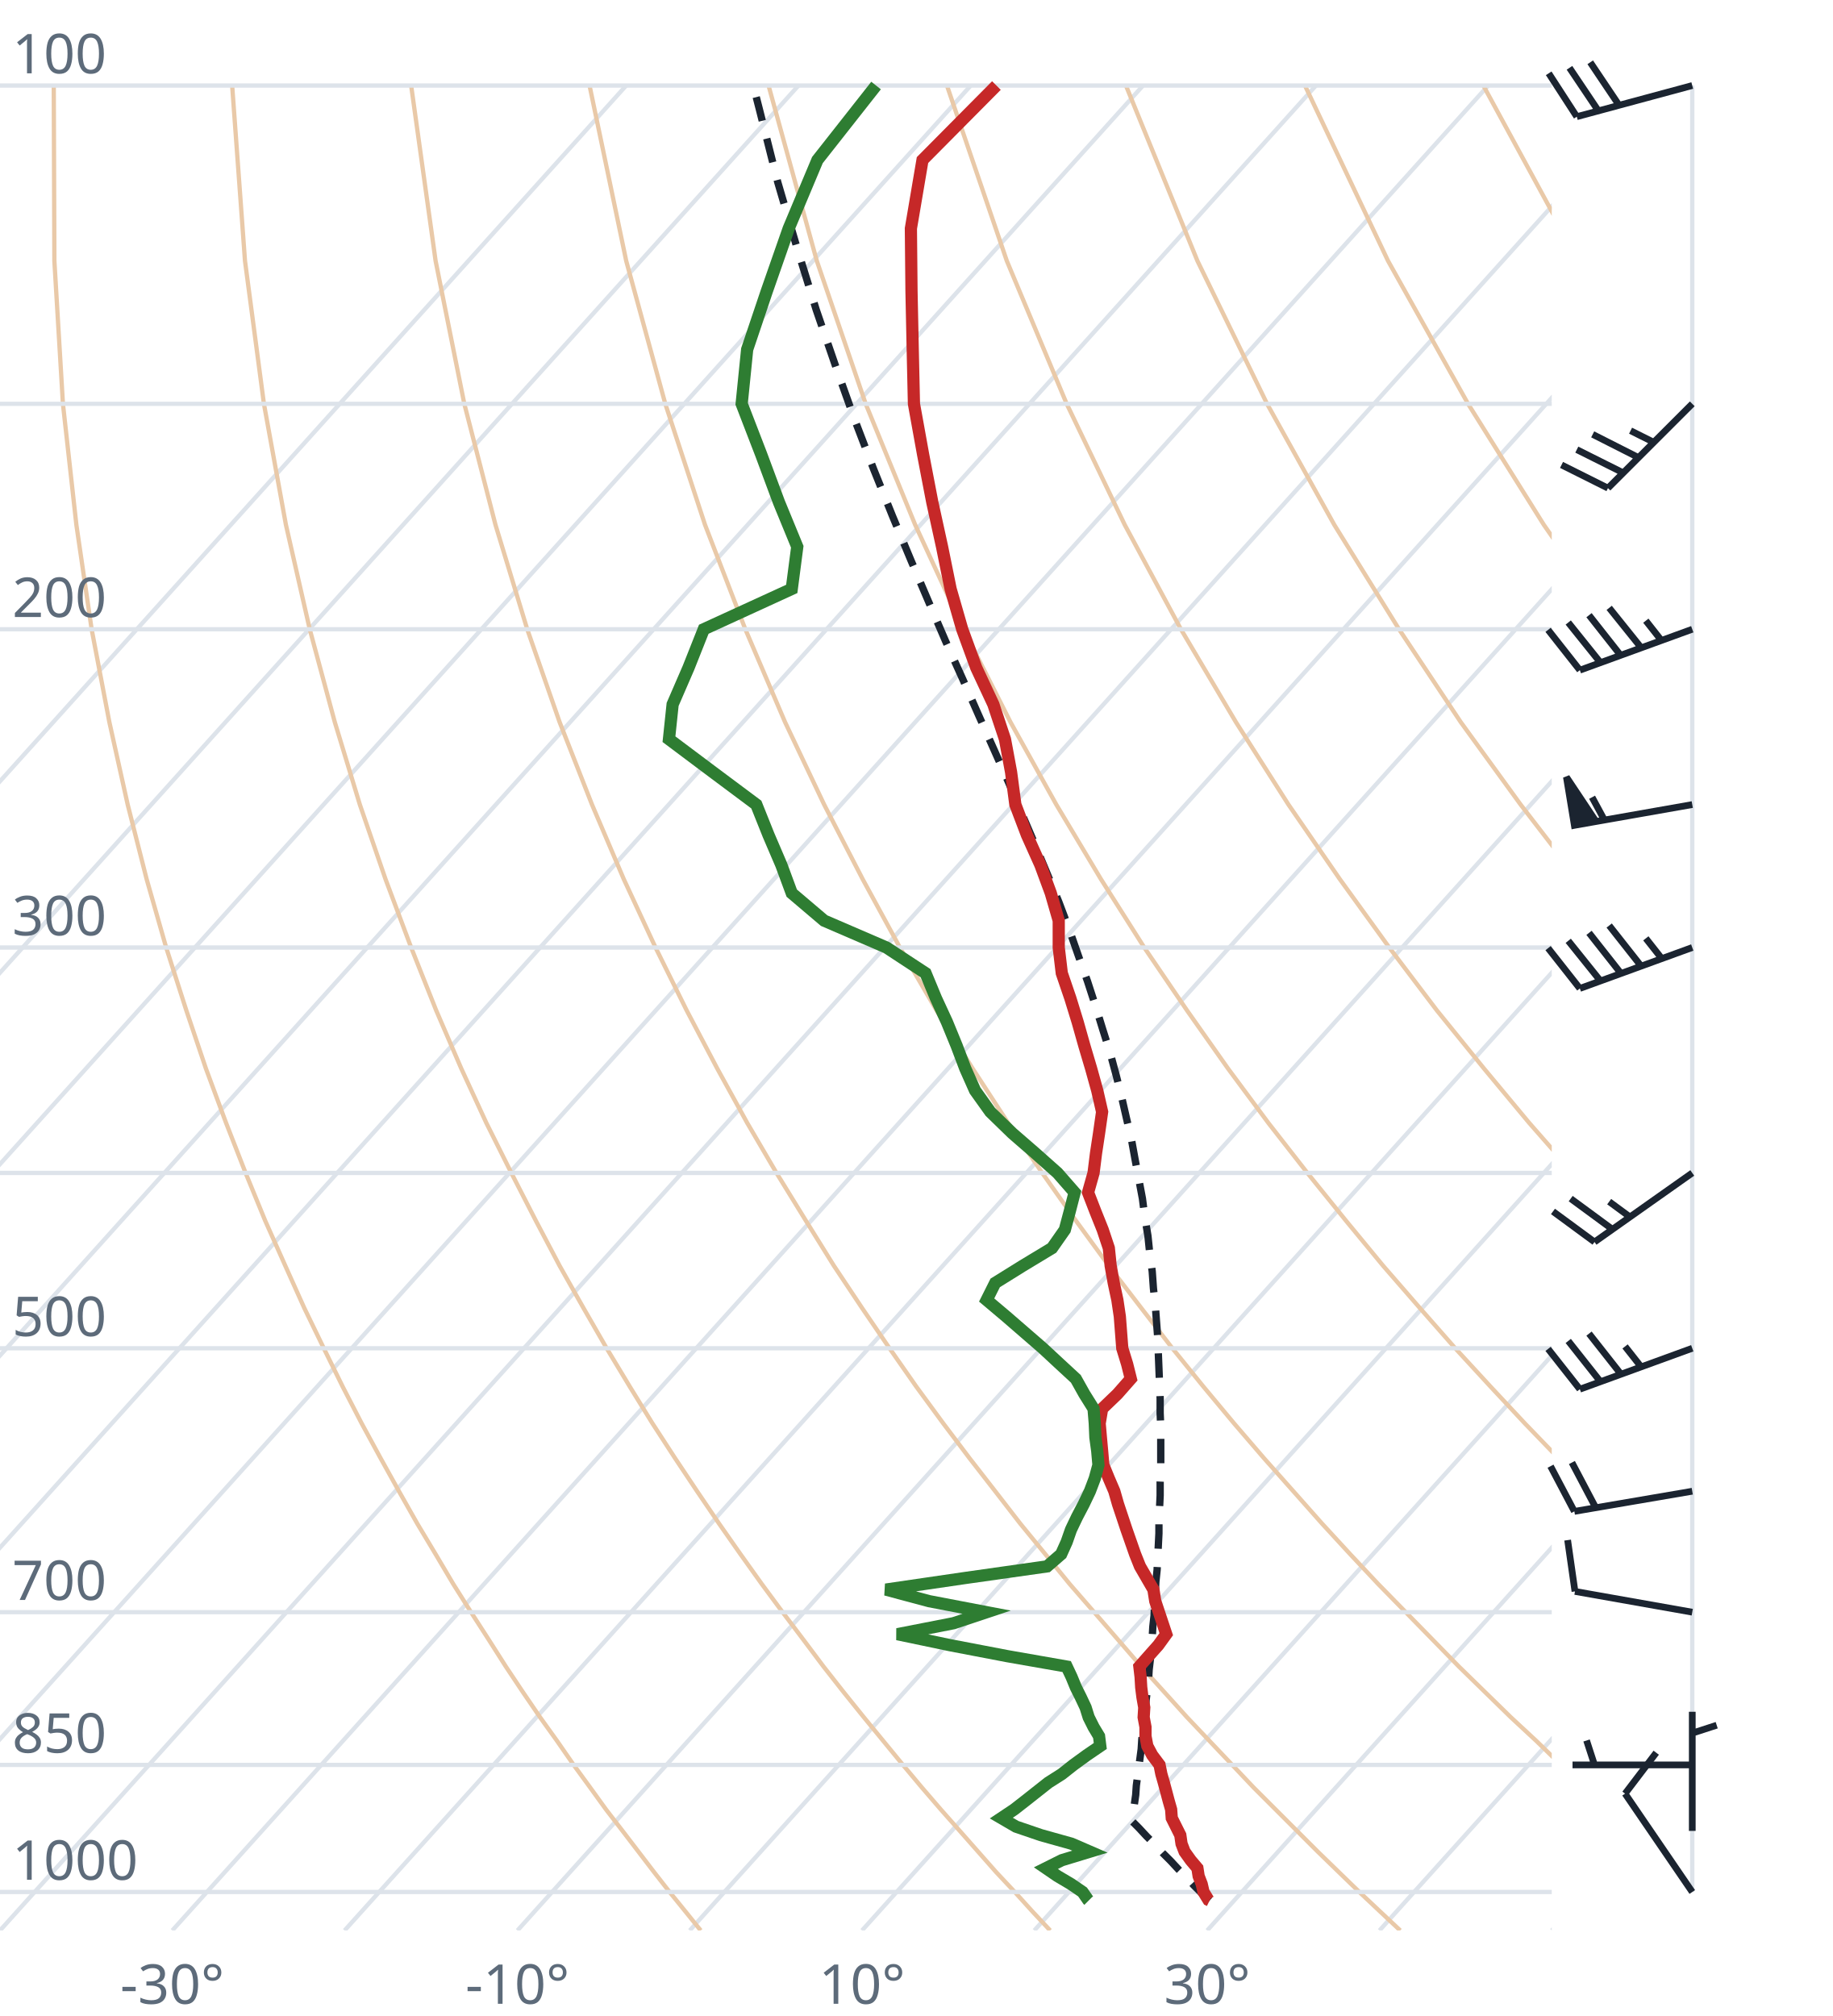
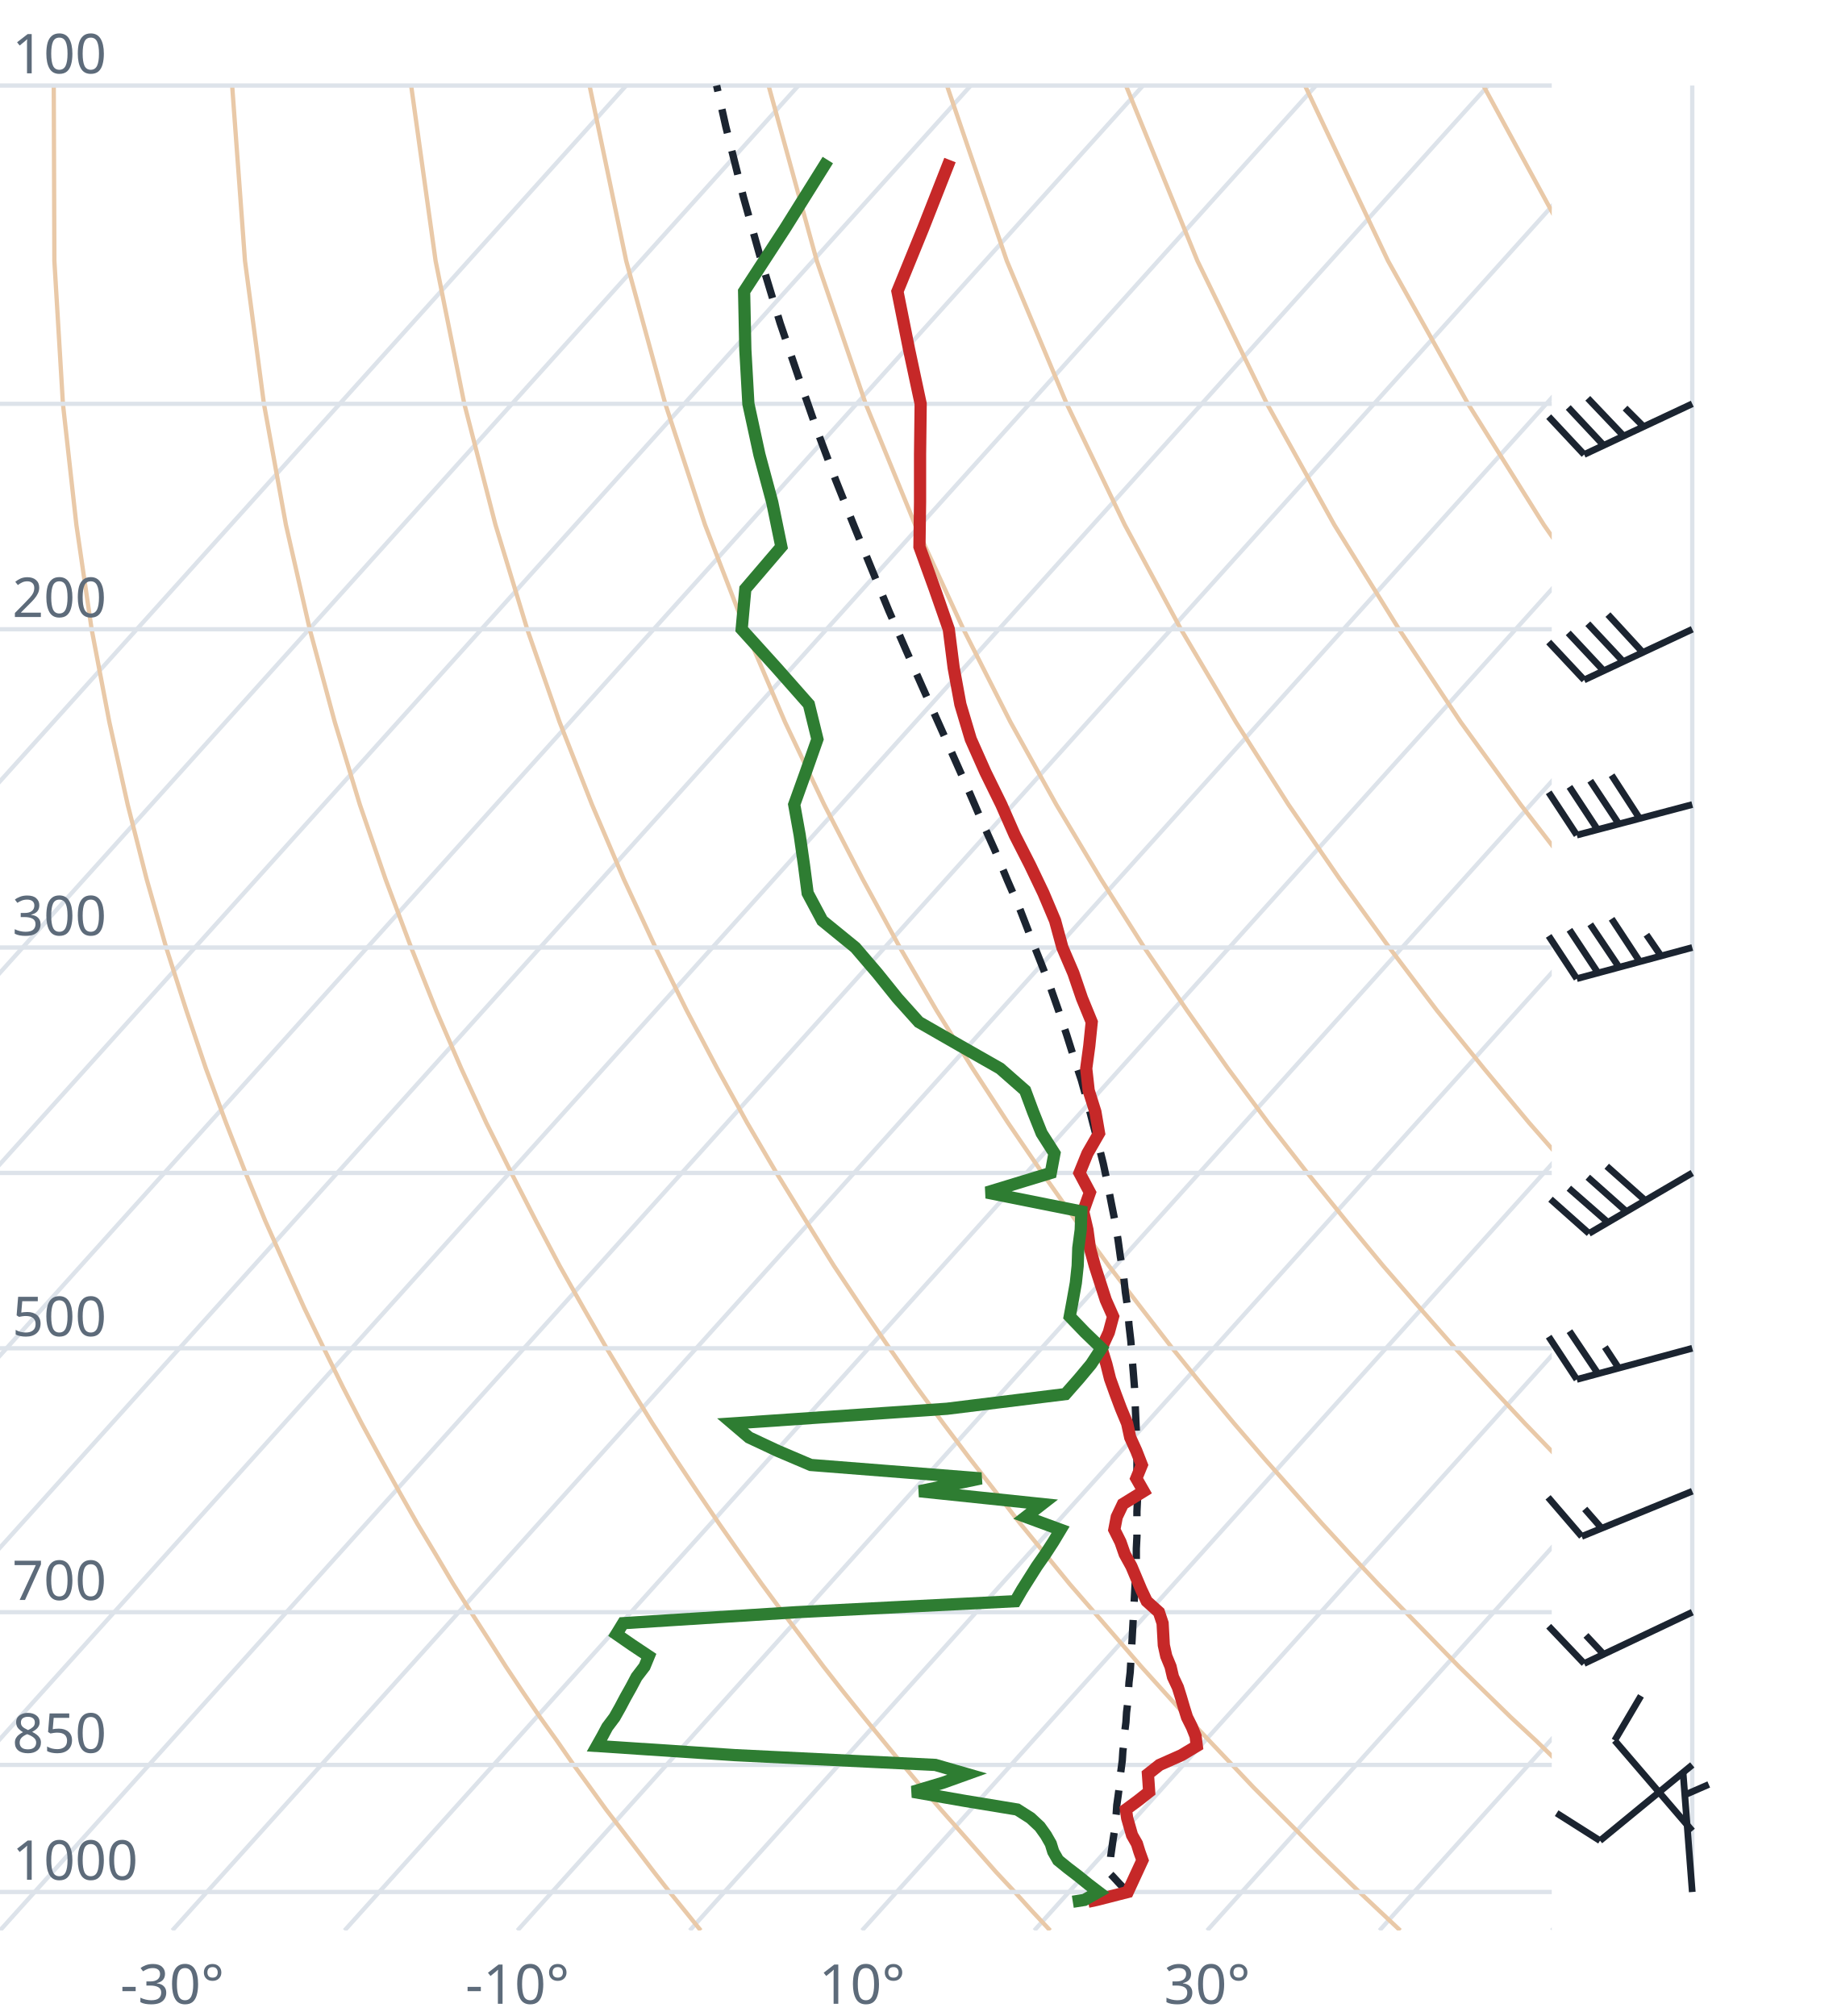
<svg xmlns="http://www.w3.org/2000/svg" viewBox="0 0 300 330" font-family="system-ui,sans-serif" font-size="9">
  <style>.g{stroke:#dde3ea;stroke-width:.7;fill:none}.ad{stroke:#e9c9a8;stroke-width:.7;fill:none}.t{stroke:#c62828;stroke-width:2;fill:none}.d{stroke:#2e7d32;stroke-width:2;fill:none}.pc{stroke:#1b2430;stroke-width:1.2;stroke-dasharray:4 3;fill:none}.barb{stroke:#1b2430;stroke-width:1.1;fill:#1b2430}text{fill:#5d6b7a}</style>
  <clipPath id="c">
    <rect x="0" y="0" width="254" height="316.0" />
  </clipPath>
  <g clip-path="url(#c)">
    <line class="g" x1="-169.3" y1="316.0" x2="102.5" y2="14.0" />
    <line class="g" x1="-141.1" y1="316.0" x2="130.7" y2="14.0" />
    <line class="g" x1="-112.9" y1="316.0" x2="158.9" y2="14.0" />
    <line class="g" x1="-84.7" y1="316.0" x2="187.1" y2="14.0" />
    <line class="g" x1="-56.4" y1="316.0" x2="215.4" y2="14.0" />
    <line class="g" x1="-28.2" y1="316.0" x2="243.6" y2="14.0" />
    <line class="g" x1="0.0" y1="316.0" x2="271.8" y2="14.0" />
    <line class="g" x1="28.2" y1="316.0" x2="300.0" y2="14.0" />
    <line class="g" x1="56.4" y1="316.0" x2="328.2" y2="14.0" />
    <line class="g" x1="84.7" y1="316.0" x2="356.5" y2="14.0" />
    <line class="g" x1="112.9" y1="316.0" x2="384.7" y2="14.0" />
    <line class="g" x1="141.1" y1="316.0" x2="412.9" y2="14.0" />
    <line class="g" x1="169.3" y1="316.0" x2="441.1" y2="14.0" />
    <line class="g" x1="197.6" y1="316.0" x2="469.4" y2="14.0" />
    <line class="g" x1="225.8" y1="316.0" x2="497.6" y2="14.0" />
    <line class="g" x1="254.0" y1="316.0" x2="525.8" y2="14.0" />
    <path class="ad" d="M114.7,316.0L112.2,312.9L109.6,309.7L107.1,306.5L104.5,303.1L101.9,299.7L99.2,296.2L96.6,292.6L93.9,288.9L91.2,285.0L88.4,281.1L85.6,277.0L82.8,272.8L80.0,268.4L77.1,263.9L74.2,259.3L71.3,254.4L68.3,249.4L65.3,244.1L62.3,238.7L59.2,233.0L56.1,227.0L53.0,220.7L49.8,214.1L46.7,207.2L43.4,199.8L40.2,192.0L37.0,183.8L33.7,174.9L30.5,165.4L27.2,155.1L24.0,143.9L20.9,131.7L17.9,118.2L15.0,103.0L12.5,85.9L10.3,66.1L8.9,42.7L8.8,14.0" />
    <path class="ad" d="M171.9,316.0L169.0,312.9L166.1,309.7L163.1,306.5L160.1,303.1L157.1,299.7L154.0,296.2L150.9,292.6L147.8,288.9L144.6,285.0L141.4,281.1L138.1,277.0L134.8,272.8L131.5,268.4L128.1,263.9L124.7,259.3L121.2,254.4L117.7,249.4L114.1,244.1L110.5,238.7L106.8,233.0L103.1,227.0L99.3,220.7L95.5,214.1L91.6,207.2L87.7,199.8L83.7,192.0L79.6,183.8L75.5,174.9L71.4,165.4L67.3,155.1L63.1,143.9L58.9,131.7L54.8,118.2L50.7,103.0L46.8,85.9L43.2,66.1L40.1,42.7L38.0,14.0" />
    <path class="ad" d="M229.2,316.0L225.9,312.9L222.5,309.7L219.2,306.5L215.7,303.1L212.3,299.7L208.8,296.2L205.2,292.6L201.7,288.9L198.0,285.0L194.3,281.1L190.6,277.0L186.8,272.8L183.0,268.4L179.1,263.9L175.1,259.3L171.1,254.4L167.0,249.4L162.9,244.1L158.7,238.7L154.4,233.0L150.0,227.0L145.6,220.7L141.1,214.1L136.5,207.2L131.9,199.8L127.1,192.0L122.3,183.8L117.4,174.9L112.4,165.4L107.3,155.1L102.1,143.9L96.9,131.7L91.6,118.2L86.3,103.0L81.1,85.9L76.0,66.1L71.3,42.7L67.3,14.0" />
    <path class="ad" d="M286.4,316.0L282.7,312.9L279.0,309.7L275.2,306.5L271.4,303.1L267.5,299.7L263.6,296.2L259.6,292.6L255.5,288.9L251.5,285.0L247.3,281.1L243.1,277.0L238.8,272.8L234.5,268.4L230.1,263.9L225.6,259.3L221.0,254.4L216.4,249.4L211.7,244.1L206.9,238.7L202.0,233.0L197.0,227.0L191.9,220.7L186.8,214.1L181.5,207.2L176.1,199.8L170.6,192.0L165.0,183.8L159.2,174.9L153.3,165.4L147.3,155.1L141.2,143.9L134.9,131.7L128.5,118.2L122.0,103.0L115.4,85.9L108.9,66.1L102.5,42.7L96.5,14.0" />
    <path class="ad" d="M343.6,316.0L339.5,312.9L335.4,309.7L331.2,306.5L327.0,303.1L322.7,299.7L318.3,296.2L313.9,292.6L309.4,288.9L304.9,285.0L300.3,281.1L295.6,277.0L290.8,272.8L286.0,268.4L281.0,263.9L276.0,259.3L270.9,254.4L265.7,249.4L260.5,244.1L255.1,238.7L249.6,233.0L244.0,227.0L238.2,220.7L232.4,214.1L226.4,207.2L220.3,199.8L214.0,192.0L207.6,183.8L201.0,174.9L194.3,165.4L187.3,155.1L180.2,143.9L172.9,131.7L165.4,118.2L157.7,103.0L149.8,85.9L141.7,66.1L133.7,42.7L125.8,14.0" />
    <path class="ad" d="M400.9,316.0L396.4,312.9L391.9,309.7L387.3,306.5L382.6,303.1L377.9,299.7L373.1,296.2L368.2,292.6L363.3,288.9L358.3,285.0L353.2,281.1L348.1,277.0L342.8,272.8L337.5,268.4L332.0,263.9L326.5,259.3L320.9,254.4L315.1,249.4L309.2,244.1L303.3,238.7L297.2,233.0L290.9,227.0L284.6,220.7L278.0,214.1L271.4,207.2L264.5,199.8L257.5,192.0L250.3,183.8L242.9,174.9L235.2,165.4L227.4,155.1L219.3,143.9L210.9,131.7L202.3,118.2L193.3,103.0L184.1,85.9L174.6,66.1L164.8,42.7L155.0,14.0" />
    <path class="ad" d="M458.1,316.0L453.2,312.9L448.3,309.7L443.3,306.5L438.2,303.1L433.1,299.7L427.9,296.2L422.6,292.6L417.2,288.9L411.7,285.0L406.2,281.1L400.5,277.0L394.8,272.8L389.0,268.4L383.0,263.9L376.9,259.3L370.8,254.4L364.5,249.4L358.0,244.1L351.5,238.7L344.8,233.0L337.9,227.0L330.9,220.7L323.7,214.1L316.3,207.2L308.7,199.8L300.9,192.0L292.9,183.8L284.7,174.9L276.2,165.4L267.4,155.1L258.3,143.9L248.9,131.7L239.1,118.2L229.0,103.0L218.4,85.9L207.4,66.1L196.0,42.7L184.3,14.0" />
    <path class="ad" d="M515.3,316.0L510.1,312.9L504.7,309.7L499.3,306.5L493.9,303.1L488.3,299.7L482.7,296.2L476.9,292.6L471.1,288.9L465.2,285.0L459.2,281.1L453.0,277.0L446.8,272.8L440.5,268.4L434.0,263.9L427.4,259.3L420.7,254.4L413.8,249.4L406.8,244.1L399.7,238.7L392.4,233.0L384.9,227.0L377.2,220.7L369.3,214.1L361.2,207.2L352.9,199.8L344.4,192.0L335.6,183.8L326.5,174.9L317.1,165.4L307.4,155.1L297.4,143.9L286.9,131.7L276.0,118.2L264.6,103.0L252.7,85.9L240.3,66.1L227.2,42.7L213.6,14.0" />
    <path class="ad" d="M572.6,316.0L566.9,312.9L561.2,309.7L555.4,306.5L549.5,303.1L543.5,299.7L537.4,296.2L531.3,292.6L525.0,288.9L518.6,285.0L512.1,281.1L505.5,277.0L498.8,272.8L491.9,268.4L485.0,263.9L477.9,259.3L470.6,254.4L463.2,249.4L455.6,244.1L447.9,238.7L439.9,233.0L431.8,227.0L423.5,220.7L415.0,214.1L406.2,207.2L397.2,199.8L387.9,192.0L378.3,183.8L368.4,174.9L358.1,165.4L347.5,155.1L336.4,143.9L324.9,131.7L312.9,118.2L300.3,103.0L287.1,85.9L273.1,66.1L258.4,42.7L242.8,14.0" />
    <path class="ad" d="M629.8,316.0L623.8,312.9L617.6,309.7L611.4,306.5L605.1,303.1L598.7,299.7L592.2,296.2L585.6,292.6L578.9,288.9L572.0,285.0L565.1,281.1L558.0,277.0L550.8,272.8L543.4,268.4L536.0,263.9L528.3,259.3L520.5,254.4L512.5,249.4L504.4,244.1L496.1,238.7L487.5,233.0L478.8,227.0L469.8,220.7L460.6,214.1L451.1,207.2L441.4,199.8L431.3,192.0L420.9,183.8L410.2,174.9L399.1,165.4L387.5,155.1L375.5,143.9L362.9,131.7L349.8,118.2L335.9,103.0L321.4,85.9L306.0,66.1L289.6,42.7L272.1,14.0" />
    <line class="g" x1="0" y1="309.7" x2="254" y2="309.7" />
    <line class="g" x1="0" y1="288.9" x2="254" y2="288.9" />
    <line class="g" x1="0" y1="263.9" x2="254" y2="263.9" />
    <line class="g" x1="0" y1="220.7" x2="254" y2="220.7" />
    <line class="g" x1="0" y1="192.0" x2="254" y2="192.0" />
    <line class="g" x1="0" y1="155.1" x2="254" y2="155.1" />
    <line class="g" x1="0" y1="103.0" x2="254" y2="103.0" />
    <line class="g" x1="0" y1="66.1" x2="254" y2="66.1" />
    <line class="g" x1="0" y1="14.0" x2="254" y2="14.0" />
-     <path class="pc" d="M198.0,311.1L196.7,309.9L195.4,308.6L194.2,307.3L192.9,306.0L191.6,304.6L190.3,303.3L189.0,301.9L187.7,300.6L186.4,299.2L185.3,298.1L185.5,296.6L185.7,295.2L185.9,293.8L186.0,292.3L186.2,290.8L186.4,289.3L186.6,287.8L186.8,286.3L186.9,284.7L187.1,283.2L187.3,281.6L187.5,280.0L187.6,278.3L187.8,276.7L188.0,275.0L188.1,273.3L188.3,271.6L188.4,269.9L188.6,268.1L188.7,266.3L188.9,264.5L189.0,262.6L189.1,260.8L189.2,258.9L189.4,257.0L189.5,255.0L189.6,253.0L189.7,251.0L189.7,249.0L189.8,246.9L189.9,244.8L189.9,242.6L190.0,240.5L190.0,238.2L190.0,236.0L190.0,233.7L189.9,231.3L189.9,228.9L189.8,226.5L189.7,224.0L189.6,221.5L189.5,218.9L189.3,216.3L189.1,213.6L188.8,210.9L188.6,208.1L188.2,205.2L187.9,202.3L187.4,199.3L187.0,196.2L186.4,193.0L185.8,189.8L185.2,186.5L184.4,183.1L183.6,179.6L182.7,176.0L181.7,172.3L180.5,168.5L179.3,164.6L178.0,160.6L176.5,156.4L175.0,152.1L173.3,147.6L171.4,143.0L169.4,138.2L167.3,133.3L165.1,128.1L162.7,122.7L160.2,117.1L157.6,111.2L154.8,105.0L152.0,98.5L149.1,91.7L146.1,84.5L143.0,76.8L139.9,68.7L136.8,60.0L133.6,50.7L130.5,40.7L127.3,29.8L124.3,17.9L123.3,14.0" />
-     <path class="t" d="M198.0,311.1L197.8,311.0L197.0,309.7L196.7,308.4L196.2,307.1L196.0,305.8L194.9,304.5L193.9,303.1L193.4,301.8L193.2,300.4L192.5,299.0L191.8,297.6L191.7,296.2L191.3,294.8L190.9,293.3L190.5,291.8L190.1,290.4L189.8,288.9L188.6,287.3L187.8,285.8L187.5,284.2L187.5,282.7L187.2,281.1L187.3,279.5L187.0,277.8L186.8,276.2L186.7,274.5L186.5,272.8L188.0,271.1L189.6,269.3L190.9,267.5L190.3,265.7L189.7,263.9L189.1,262.1L188.8,260.2L187.7,258.3L186.6,256.4L185.8,254.4L185.1,252.4L184.4,250.4L183.7,248.3L183.0,246.2L182.4,244.1L181.5,242.0L180.6,239.8L180.4,237.5L180.2,235.3L180.0,233.0L180.4,230.6L182.9,228.2L185.1,225.7L184.5,223.3L183.7,220.7L183.5,218.1L183.3,215.5L182.9,212.8L182.3,210.0L181.8,207.2L181.5,204.3L180.5,201.3L179.3,198.3L178.1,195.2L179.0,192.0L179.4,188.8L179.9,185.5L180.4,182.0L179.6,178.5L178.6,174.9L177.5,171.2L176.4,167.3L175.2,163.4L173.8,159.3L173.3,155.1L173.3,150.7L172.0,146.2L170.3,141.6L168.1,136.7L166.2,131.7L165.5,126.4L164.5,121.0L162.6,115.3L159.8,109.3L157.5,103.0L155.6,96.4L154.2,89.5L152.6,82.2L151.1,74.4L149.6,66.1L149.4,57.2L149.2,47.7L149.1,37.4L151.0,26.2L163.1,14.0" />
-     <path class="d" d="M178.2,311.1L178.1,311.0L177.2,309.7L175.3,308.4L173.1,307.1L171.2,305.8L173.8,304.5L178.4,303.1L175.4,301.8L170.4,300.4L166.3,299.0L163.9,297.6L166.0,296.2L167.8,294.8L169.7,293.3L171.6,291.8L173.8,290.4L175.7,288.9L177.9,287.3L180.1,285.8L179.9,284.2L179.0,282.7L178.2,281.1L177.7,279.5L176.9,277.8L176.1,276.2L175.4,274.5L174.6,272.8L164.9,271.1L155.5,269.3L146.9,267.5L156.1,265.7L161.5,263.9L152.1,262.1L145.0,260.2L158.0,258.3L171.4,256.4L173.7,254.4L174.6,252.4L175.3,250.4L176.3,248.3L177.4,246.2L178.4,244.1L179.2,242.0L179.8,239.8L179.6,237.5L179.3,235.3L179.2,233.0L179.0,230.6L177.5,228.2L176.1,225.7L173.5,223.3L170.7,220.7L167.7,218.1L164.7,215.5L161.5,212.8L162.9,210.0L167.4,207.2L172.2,204.3L174.3,201.3L175.1,198.3L175.9,195.2L173.1,192.0L169.5,188.8L165.7,185.5L162.1,182.0L159.6,178.5L158.0,174.9L156.6,171.2L155.0,167.3L153.2,163.4L151.5,159.3L145.1,155.1L134.9,150.7L129.6,146.2L127.9,141.6L125.8,136.7L123.8,131.7L116.7,126.4L109.5,121.0L110.1,115.3L112.7,109.3L115.2,103.0L129.6,96.4L130.5,89.5L127.5,82.2L124.6,74.4L121.4,66.1L122.3,57.2L125.5,47.7L129.1,37.4L133.8,26.2L143.4,14.0" />
+     <path class="pc" d="M184.6,309.7L183.3,308.4L182.1,307.1L181.5,306.5L181.7,305.2L181.8,303.9L182.0,302.5L182.2,301.1L182.4,299.8L182.5,298.4L182.7,297.0L182.8,295.5L183.0,294.1L183.2,292.6L183.3,291.2L183.5,289.7L183.7,288.2L183.8,286.6L184.0,285.1L184.1,283.5L184.3,281.9L184.4,280.3L184.6,278.7L184.7,277.1L184.8,275.4L185.0,273.7L185.1,272.0L185.2,270.2L185.3,268.5L185.4,266.7L185.5,264.9L185.6,263.1L185.7,261.2L185.8,259.3L185.9,257.4L186.0,255.5L186.0,253.5L186.1,251.5L186.1,249.4L186.1,247.4L186.2,245.3L186.2,243.1L186.1,240.9L186.1,238.7L186.1,236.5L186.0,234.2L185.9,231.9L185.8,229.5L185.7,227.1L185.5,224.6L185.3,222.1L185.1,219.5L184.8,216.9L184.6,214.2L184.2,211.5L183.9,208.7L183.4,205.8L183.0,202.9L182.5,199.9L181.9,196.9L181.3,193.8L180.6,190.5L179.8,187.3L178.9,183.9L178.0,180.4L177.0,176.8L175.8,173.2L174.6,169.4L173.3,165.5L171.9,161.5L170.3,157.4L168.6,153.1L166.9,148.7L164.9,144.1L162.9,139.3L160.7,134.4L158.5,129.3L156.1,123.9L153.6,118.3L151.0,112.5L148.3,106.4L145.5,100.0L142.7,93.2L139.8,86.1L136.8,78.6L133.8,70.6L130.8,62.0L127.7,52.9L124.7,43.0L121.7,32.3L118.8,20.7L117.3,14.0" />
+     <path class="t" d="M178.1,311.3L179.5,311.0L184.6,309.7L185.2,308.4L185.8,307.1L186.4,305.8L187.0,304.5L186.5,303.1L186.1,301.8L185.3,300.4L184.9,299.0L184.5,297.6L184.3,296.2L186.2,294.8L188.1,293.3L188.0,291.8L187.9,290.4L189.8,288.9L193.4,287.3L195.9,285.8L195.7,284.2L195.1,282.7L194.3,281.1L193.8,279.5L193.3,277.8L192.8,276.2L192.0,274.5L191.6,272.8L190.9,271.1L190.5,269.3L190.4,267.5L190.3,265.7L189.7,263.9L187.7,262.1L186.8,260.2L186.0,258.3L185.2,256.4L184.1,254.4L183.4,252.4L182.4,250.4L182.8,248.3L183.8,246.2L187.2,244.1L186.0,242.0L186.9,239.8L186.0,237.5L185.0,235.3L184.5,233.0L183.5,230.6L182.6,228.2L181.7,225.7L181.1,223.3L180.3,220.7L181.5,218.1L182.2,215.5L181.0,212.8L180.1,210.0L179.2,207.2L178.4,204.3L178.0,201.3L177.3,198.3L178.4,195.2L176.7,192.0L178.0,188.8L179.9,185.5L179.3,182.0L178.2,178.5L177.8,174.9L178.3,171.2L178.7,167.3L177.1,163.4L175.7,159.3L173.9,155.1L172.7,150.7L170.8,146.2L168.6,141.6L166.1,136.7L163.9,131.7L161.3,126.4L158.9,121.0L157.2,115.3L156.1,109.3L155.3,103.0L153.0,96.4L150.5,89.5L150.6,82.2L150.6,74.4L150.7,66.1L148.8,57.2L146.9,47.7L151.1,37.4L155.5,26.2" />
+     <path class="d" d="M175.6,311.3L177.5,311.0L179.8,309.7L178.1,308.4L176.5,307.1L174.8,305.8L173.2,304.5L172.4,303.1L172.0,301.8L171.2,300.4L170.2,299.0L168.7,297.6L166.5,296.2L158.0,294.8L149.4,293.3L154.4,291.8L158.3,290.4L153.1,288.9L120.3,287.3L97.7,285.8L98.6,284.2L99.4,282.7L100.6,281.1L101.5,279.5L102.4,277.8L103.3,276.2L104.2,274.5L105.5,272.8L106.2,271.1L103.5,269.3L100.9,267.5L102.0,265.7L130.4,263.9L166.2,262.1L167.3,260.2L168.5,258.3L169.7,256.4L171.1,254.4L172.4,252.4L173.6,250.4L167.9,248.3L170.6,246.2L150.5,244.1L160.6,242.0L132.7,239.8L127.3,237.5L122.6,235.3L119.9,233.0L155.0,230.6L174.4,228.2L176.6,225.7L178.6,223.3L180.3,220.7L177.6,218.1L175.1,215.5L175.6,212.8L176.1,210.0L176.4,207.2L176.5,204.3L176.9,201.3L177.0,198.3L161.5,195.2L172.0,192.0L172.6,188.8L170.5,185.5L169.1,182.0L167.8,178.5L163.7,174.9L157.2,171.2L150.4,167.3L146.9,163.4L143.6,159.3L140.0,155.1L134.6,150.7L132.2,146.2L131.6,141.6L130.9,136.7L130.0,131.7L131.9,126.4L133.8,121.0L132.4,115.3L127.1,109.3L121.4,103.0L122.0,96.4L127.9,89.5L126.4,82.2L124.3,74.4L122.5,66.1L122.0,57.2L121.8,47.7L128.5,37.4L135.5,26.2" />
  </g>
  <text x="2" y="307.7">1000</text>
  <text x="2" y="286.9">850</text>
  <text x="2" y="261.9">700</text>
  <text x="2" y="218.7">500</text>
  <text x="2" y="153.1">300</text>
  <text x="2" y="101.0">200</text>
  <text x="2" y="12.0">100</text>
  <text x="28.2" y="328" text-anchor="middle">-30°</text>
  <text x="84.7" y="328" text-anchor="middle">-10°</text>
  <text x="141.1" y="328" text-anchor="middle">10°</text>
  <text x="197.6" y="328" text-anchor="middle">30°</text>
  <line class="g" x1="277.0" y1="309.7" x2="277.0" y2="14.0" />
-   <path class="barb" d="M277.0,309.7L266.0,293.6M266.0,293.6L271.1,286.9" />
-   <path class="barb" d="M277.0,299.7L277.0,280.2M277.0,283.7L281.0,282.4" />
-   <path class="barb" d="M277.0,288.9L257.4,288.9M261.0,288.9L259.7,284.9" />
-   <path class="barb" d="M277.0,263.9L257.8,260.5M257.8,260.5L256.6,252.1" />
-   <path class="barb" d="M277.0,244.1L257.7,247.4M257.7,247.4L253.8,240.0M261.2,246.8L257.3,239.4" />
-   <path class="barb" d="M277.0,220.7L258.6,227.4M258.6,227.4L253.4,220.8M262.0,226.2L256.7,219.5M265.3,224.9L260.1,218.3M268.6,223.7L266.0,220.4" />
-   <path class="barb" d="M277.0,192.0L261.0,203.3M261.0,203.3L254.2,198.3M263.9,201.2L257.1,196.2M266.8,199.2L263.4,196.7" />
-   <path class="barb" d="M277.0,155.1L258.6,161.8M258.6,161.8L253.4,155.2M262.0,160.6L256.7,154.0M265.3,159.3L260.1,152.7M268.6,158.1L263.4,151.5M272.0,156.9L269.4,153.6" />
-   <path class="barb" d="M277.0,131.7L257.7,135.1M257.7,135.1L256.4,127.2L261.2,134.4ZM262.6,134.2L260.6,130.5" />
-   <path class="barb" d="M277.0,103.0L258.6,109.7M258.6,109.7L253.4,103.1M262.0,108.5L256.7,101.9M265.3,107.3L260.1,100.7M268.7,106.1L263.4,99.5M272.0,104.9L269.4,101.6" />
-   <path class="barb" d="M277.0,66.1L263.2,79.9M263.2,79.9L255.6,76.1M265.7,77.4L258.1,73.6M268.2,74.9L260.7,71.1M270.7,72.4L266.9,70.5" />
-   <path class="barb" d="M277.0,14.0L258.1,19.1M258.1,19.1L253.5,12.0M261.6,18.1L256.9,11.1M265.0,17.2L260.3,10.2" />
+   <path class="barb" d="M277.0,309.7L275.5,290.2M275.8,293.8L279.7,292.1" />
+   <path class="barb" d="M277.0,299.7L264.3,284.9M264.3,284.9L268.6,277.6" />
+   <path class="barb" d="M277.0,288.9L261.9,301.3M261.9,301.3L254.8,296.8" />
+   <path class="barb" d="M277.0,263.9L259.3,272.3M259.3,272.3L253.5,266.2M262.5,270.8L259.6,267.7" />
+   <path class="barb" d="M277.0,244.1L258.9,251.5M258.9,251.5L253.4,245.1M262.2,250.2L259.4,247.0" />
+   <path class="barb" d="M277.0,220.7L258.1,225.8M258.1,225.8L253.5,218.8M261.6,224.9L256.9,217.9M265.0,224.0L262.7,220.5" />
+   <path class="barb" d="M277.0,192.0L260.1,201.9M260.1,201.9L253.8,196.3M263.2,200.1L256.8,194.5M266.2,198.3L259.9,192.7M269.3,196.5L263.0,190.9" />
+   <path class="barb" d="M277.0,155.1L258.1,160.2M258.1,160.2L253.5,153.2M261.6,159.3L256.9,152.2M265.0,158.3L260.3,151.3M268.4,157.4L263.8,150.4M271.9,156.5L269.5,153.0" />
+   <path class="barb" d="M277.0,131.7L258.1,136.7M258.1,136.7L253.5,129.7M261.5,135.8L256.9,128.8M265.0,134.9L260.3,127.8M268.4,134.0L263.8,126.9" />
+   <path class="barb" d="M277.0,103.0L259.3,111.3M259.3,111.3L253.5,105.1M262.5,109.8L256.7,103.6M265.7,108.3L259.9,102.1M268.9,106.8L263.2,100.6" />
+   <path class="barb" d="M277.0,66.1L259.3,74.4M259.3,74.4L253.5,68.2M262.5,72.9L256.7,66.7M265.7,71.3L259.9,65.2M269.0,69.8L266.0,66.8" />
</svg>
